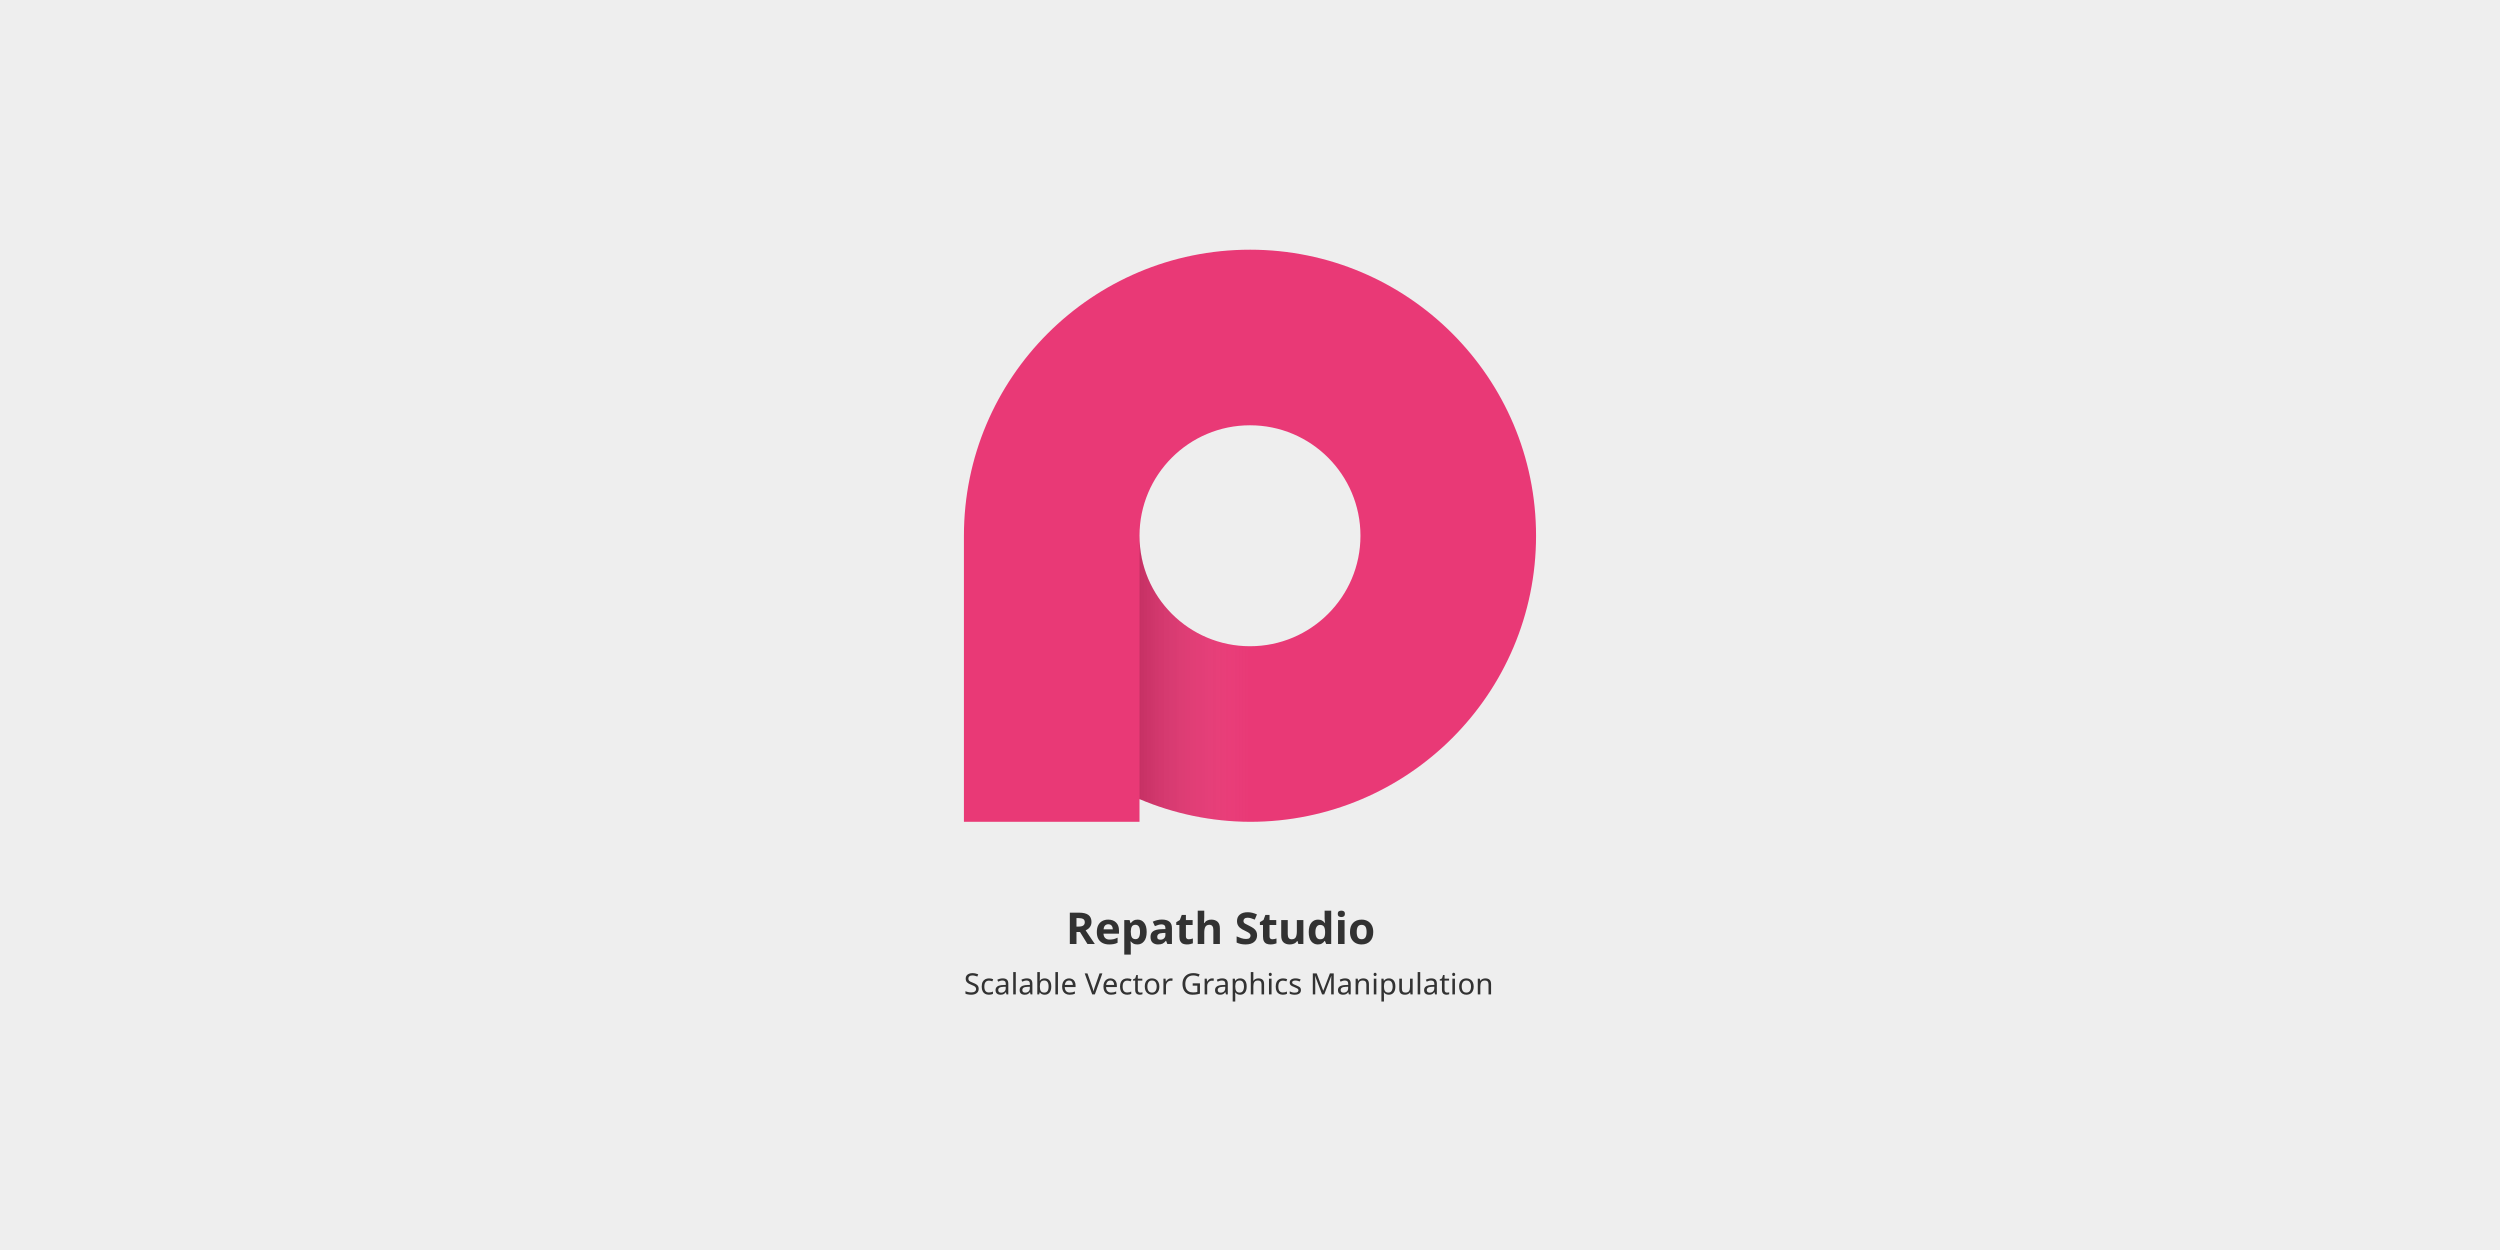
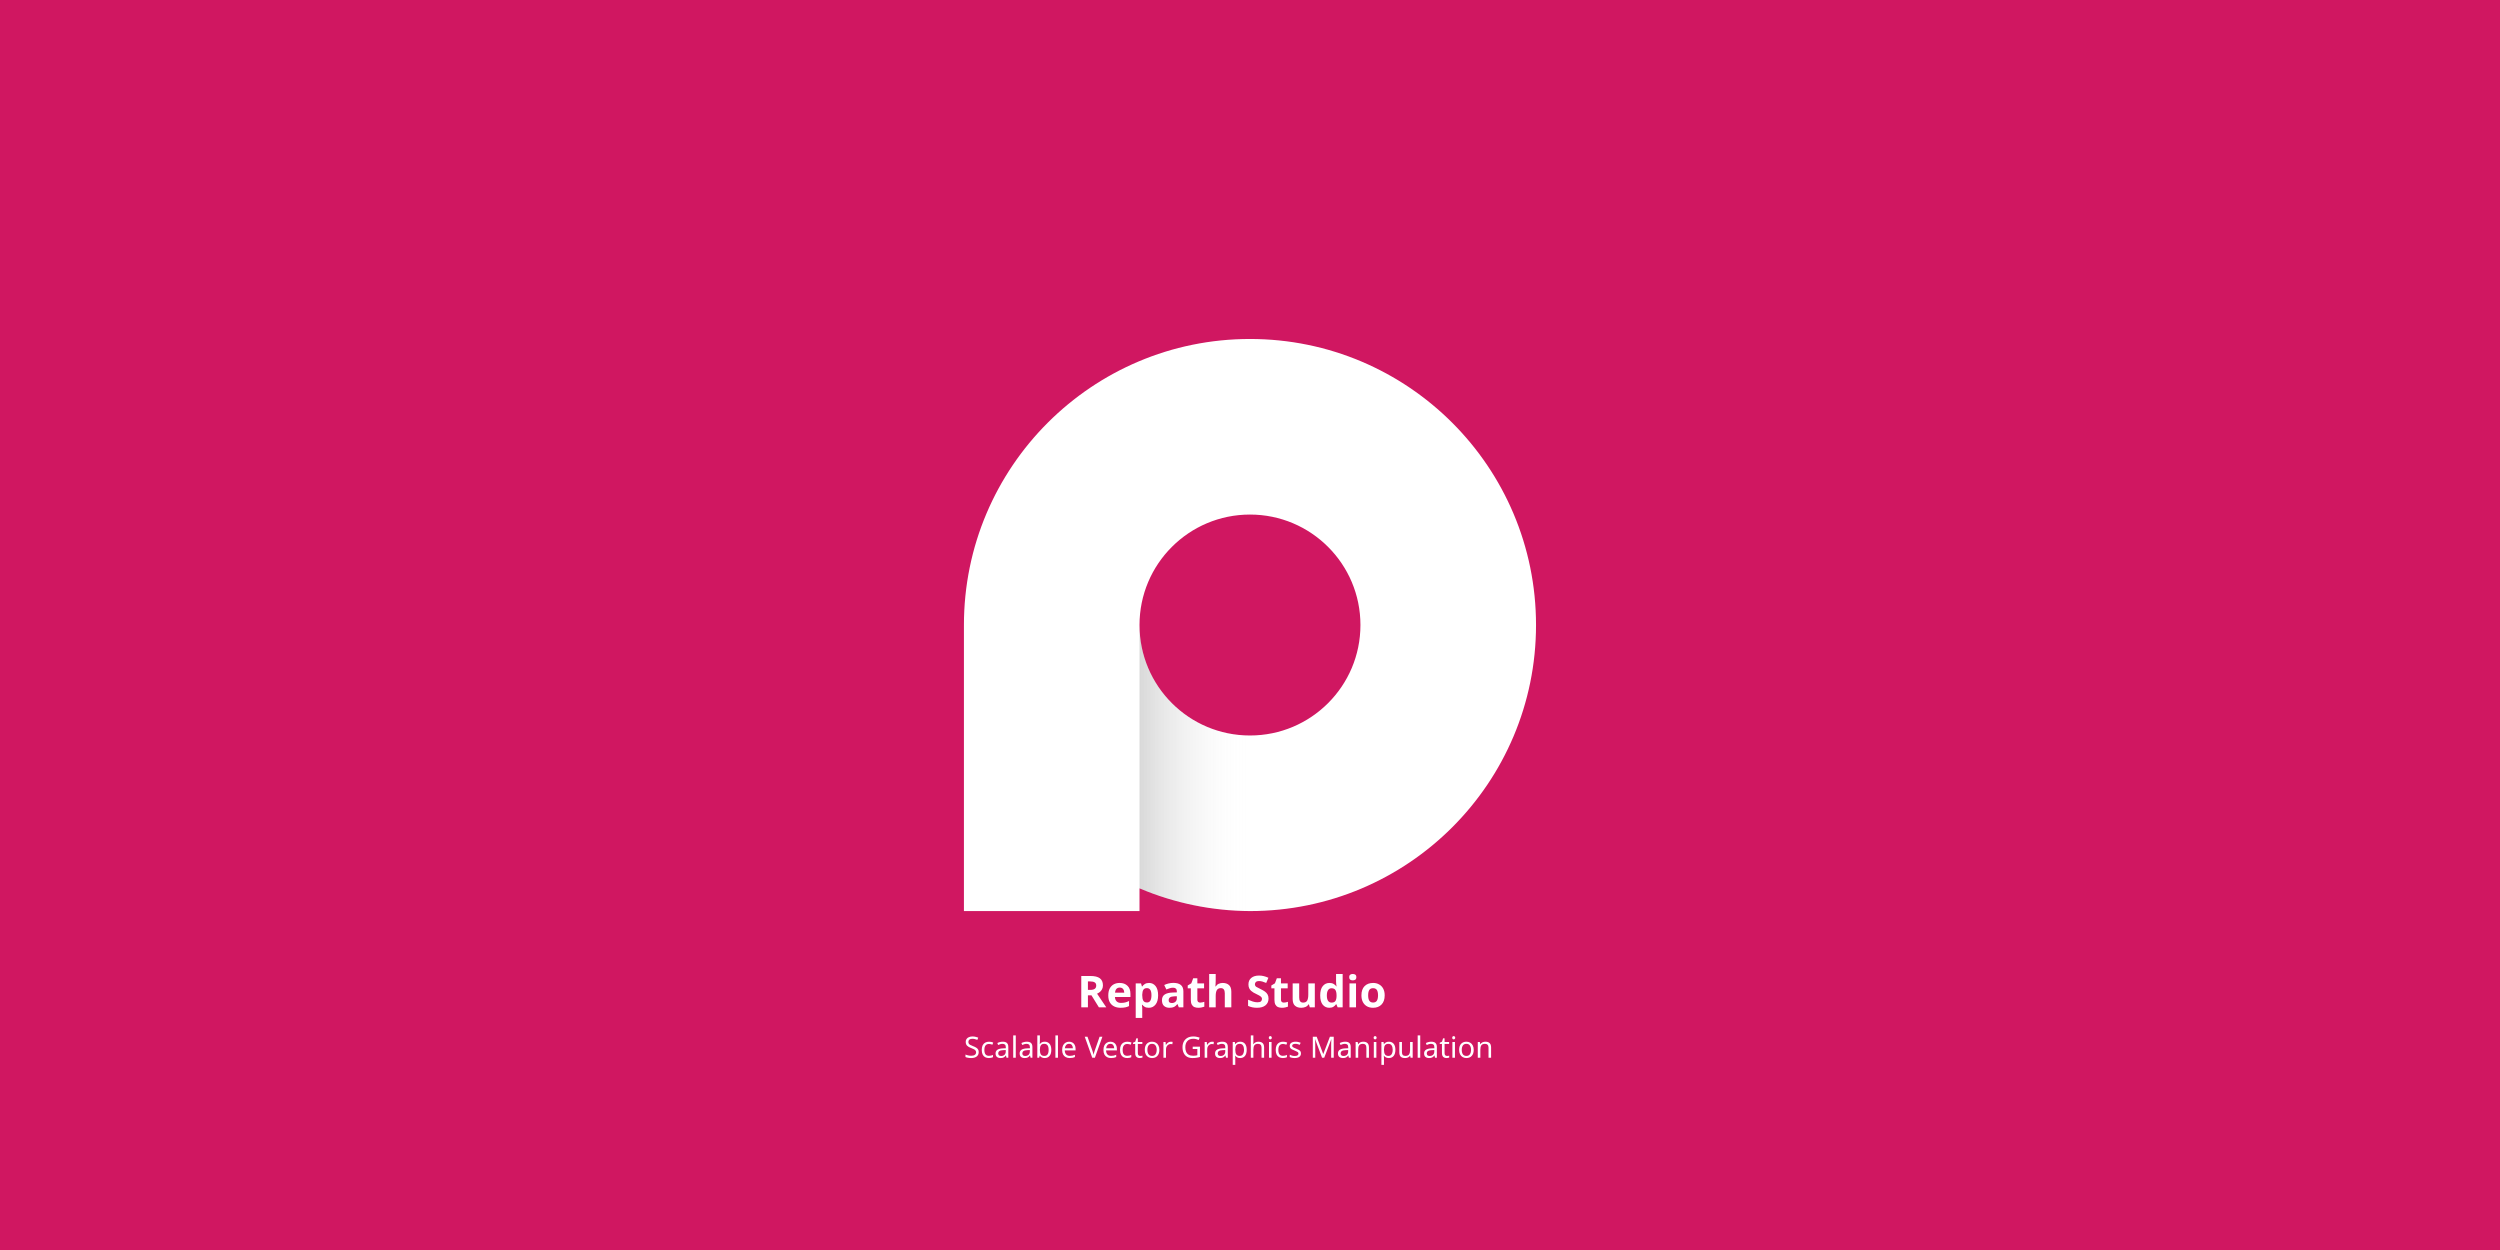
<svg xmlns="http://www.w3.org/2000/svg" width="640" height="320" version="1.1" viewBox="0 0 640 320">
  <defs>
-     <linearGradient id="linearGradient11-7" x1="1516.3" x2="1570.6" y1="732.63" y2="732.63" gradientTransform="matrix(.27224 0 0 .27224 -359.29 -131.71)" gradientUnits="userSpaceOnUse">
+     <linearGradient id="linearGradient11" x1="1516.3" x2="1570.6" y1="732.63" y2="732.63" gradientTransform="matrix(.27914 0 0 .27914 -370.12 -136.77)" gradientUnits="userSpaceOnUse">
      <stop stop-opacity=".149" offset="0" />
      <stop stop-color="#fff" stop-opacity="0" offset="1" />
    </linearGradient>
+     <linearGradient id="linearGradient9" x1="304.89" x2="304.89" y1="304.89" y2="4.058" gradientTransform="matrix(1.0637,0,0,1.0637,-4.3163,-4.3163)" gradientUnits="userSpaceOnUse">
+       <stop stop-color="#d01761" offset="0" />
+       <stop stop-color="#d01761" offset="1" />
+     </linearGradient>
  </defs>
-   <rect width="640" height="320" rx="0" ry="0" fill="#eee" stop-color="#000000" stroke-width="1" style="-inkscape-stroke:none;font-variation-settings:normal" />
-   <g transform="translate(4.9743e-6 5.9171)">
-     <text x="319.774" y="235.751" dominant-baseline="auto" fill="#323232" font-family="Sora" font-size="11.254px" font-weight="800" stop-color="#000000" stroke-width=".274" text-align="center" text-anchor="middle" style="-inkscape-stroke:none;font-feature-settings:normal;font-variant-alternates:normal;font-variant-caps:normal;font-variant-east-asian:normal;font-variant-ligatures:normal;font-variant-numeric:normal;font-variant-position:normal;font-variation-settings:normal;line-height:1.25;text-decoration-color:#000000;text-decoration-line:none;text-decoration-style:solid;text-indent:0;text-orientation:mixed;text-transform:none;white-space:normal" xml:space="preserve">
-       <tspan x="319.774" y="235.751" dominant-baseline="auto" fill="#323232" font-family="Sora" font-size="11.254px" font-weight="800" stop-color="#000000" stroke-width=".274" text-align="center" text-anchor="middle" style="-inkscape-stroke:none;font-feature-settings:normal;font-variant-alternates:normal;font-variant-caps:normal;font-variant-east-asian:normal;font-variant-ligatures:normal;font-variant-numeric:normal;font-variant-position:normal;font-variation-settings:normal;line-height:1.25;text-decoration-color:#000000;text-decoration-line:none;text-decoration-style:solid;text-indent:0;text-orientation:mixed;text-transform:none;white-space:normal">Repath Studio</tspan>
-     </text>
-     <text x="246.766" y="248.655" fill="#323232" font-family="Sora" font-size="7.531px" font-weight="300" stop-color="#000000" stroke-width=".274" style="-inkscape-stroke:none;font-variation-settings:normal;line-height:1.25" xml:space="preserve">
-       <tspan x="246.766" y="248.655" fill="#323232" stroke-width=".274">
-         <tspan x="246.766" y="248.655" fill="#323232" font-family="Sora" font-weight="300" stop-color="#000000" stroke-width=".274" style="-inkscape-stroke:none;font-variation-settings:normal">Scalable Vector Graphics Manipulation</tspan>
-       </tspan>
-     </text>
-     <g transform="matrix(2.1624 0 0 2.1624 246.79 58.005)">
-       <g transform="matrix(.24082 0 0 .24082 -442.03 -81.448)" fill="#e93976" stop-color="#000000" stroke-width="4.55" style="-inkscape-stroke:none;font-variation-settings:normal">
-         <path d="m1976.1 338.21a140.63 140.63 0 0 0-140.63 140.63 140.63 140.63 0 0 0 0.016 0.229h-0.016v140.4h86.32v-11.176a140.63 140.63 0 0 0 54.309 11.176 140.63 140.63 0 0 0 140.63-140.63 140.63 140.63 0 0 0-140.63-140.63zm0 86.32a54.309 54.309 0 0 1 54.309 54.309 54.309 54.309 0 0 1-54.309 54.309 54.309 54.309 0 0 1-54.309-54.309 54.309 54.309 0 0 1 54.309-54.309z" fill="#e93976" stop-color="#000000" stroke-width="4.55" style="-inkscape-stroke:none;font-variation-settings:normal" />
-       </g>
-       <g transform="matrix(.88455 0 0 .88455 -26.56 -26.049)">
-         <path d="m53.514 67.735v35.244a38.285 38.285 0 0 0 14.785 3.043 38.285 38.285 0 0 0 38.285-38.285 38.285 38.285 0 0 0 0-4.87e-4h-23.5a14.785 14.785 0 0 1 0 4.87e-4 14.785 14.785 0 0 1-14.785 14.785 14.785 14.785 0 0 1-14.785-14.785 14.785 14.785 0 0 1 0-4.87e-4z" fill="url(#linearGradient11-7)" stop-color="#000000" stroke-width="1.003" style="-inkscape-stroke:none;font-variation-settings:normal" />
-       </g>
-     </g>
+   <rect width="640" height="320" rx="0" ry="0" fill="url(#linearGradient9)" stop-color="#000000" stroke-width="1" style="-inkscape-stroke:none;font-variation-settings:normal" />
+   <g transform="matrix(1.8654 0 0 1.8654 192.57 33.65)">
+     <path d="m68.309 28.481a39.256 39.256 0 0 0-39.256 39.256 39.256 39.256 0 0 0 0.004 0.064h-0.004v39.192h24.096v-3.12a39.256 39.256 0 0 0 15.16 3.12 39.256 39.256 0 0 0 39.256-39.256 39.256 39.256 0 0 0-39.256-39.256zm0 24.096a15.16 15.16 0 0 1 15.16 15.16 15.16 15.16 0 0 1-15.16 15.16 15.16 15.16 0 0 1-15.16-15.16 15.16 15.16 0 0 1 15.16-15.16z" fill="#fff" stroke-width=".279" style="-inkscape-stroke:none;font-variation-settings:normal" />
+     <path d="m53.152 67.734v36.138a39.256 39.256 0 0 0 15.16 3.12 39.256 39.256 0 0 0 39.256-39.256 39.256 39.256 0 0 0 0-4.99e-4h-24.096a15.16 15.16 0 0 1 0 4.99e-4 15.16 15.16 0 0 1-15.16 15.16 15.16 15.16 0 0 1-15.16-15.16 15.16 15.16 0 0 1 0-4.99e-4z" fill="url(#linearGradient11)" stop-color="#000000" stroke-width="1.029" style="-inkscape-stroke:none;font-variation-settings:normal" />
  </g>
+   <text x="319.778" y="257.882" dominant-baseline="auto" fill="#ffffff" font-family="Sora" font-size="11.254px" font-weight="800" stop-color="#000000" stroke-width=".274" text-align="center" text-anchor="middle" style="-inkscape-stroke:none;font-feature-settings:normal;font-variant-alternates:normal;font-variant-caps:normal;font-variant-east-asian:normal;font-variant-ligatures:normal;font-variant-numeric:normal;font-variant-position:normal;font-variation-settings:normal;line-height:1.25;text-decoration-color:#000000;text-decoration-line:none;text-decoration-style:solid;text-indent:0;text-orientation:mixed;text-transform:none;white-space:normal" xml:space="preserve">
+     <tspan x="319.778" y="257.882" dominant-baseline="auto" fill="#ffffff" font-family="Sora" font-size="11.254px" font-weight="800" stop-color="#000000" stroke-width=".274" text-align="center" text-anchor="middle" style="-inkscape-stroke:none;font-feature-settings:normal;font-variant-alternates:normal;font-variant-caps:normal;font-variant-east-asian:normal;font-variant-ligatures:normal;font-variant-numeric:normal;font-variant-position:normal;font-variation-settings:normal;line-height:1.25;text-decoration-color:#000000;text-decoration-line:none;text-decoration-style:solid;text-indent:0;text-orientation:mixed;text-transform:none;white-space:normal">Repath Studio</tspan>
+   </text>
+   <text x="246.769" y="270.787" fill="#ffffff" font-family="Sora" font-size="7.531px" font-weight="300" stop-color="#000000" stroke-width=".274" style="-inkscape-stroke:none;font-variation-settings:normal;line-height:1.25" xml:space="preserve">
+     <tspan x="246.769" y="270.787" fill="#ffffff" stroke-width=".274">
+       <tspan x="246.769" y="270.787" fill="#ffffff" font-family="Sora" font-weight="300" stop-color="#000000" stroke-width=".274" style="-inkscape-stroke:none;font-variation-settings:normal">Scalable Vector Graphics Manipulation</tspan>
+     </tspan>
+   </text>
+   <rect x="-156.56" y="-400.73" width="9.2271e-6" height="8.3046e-5" rx="89.172" ry="8.3046e-5" fill="#040002" stroke-width="4.182" style="-inkscape-stroke:none" />
</svg>
